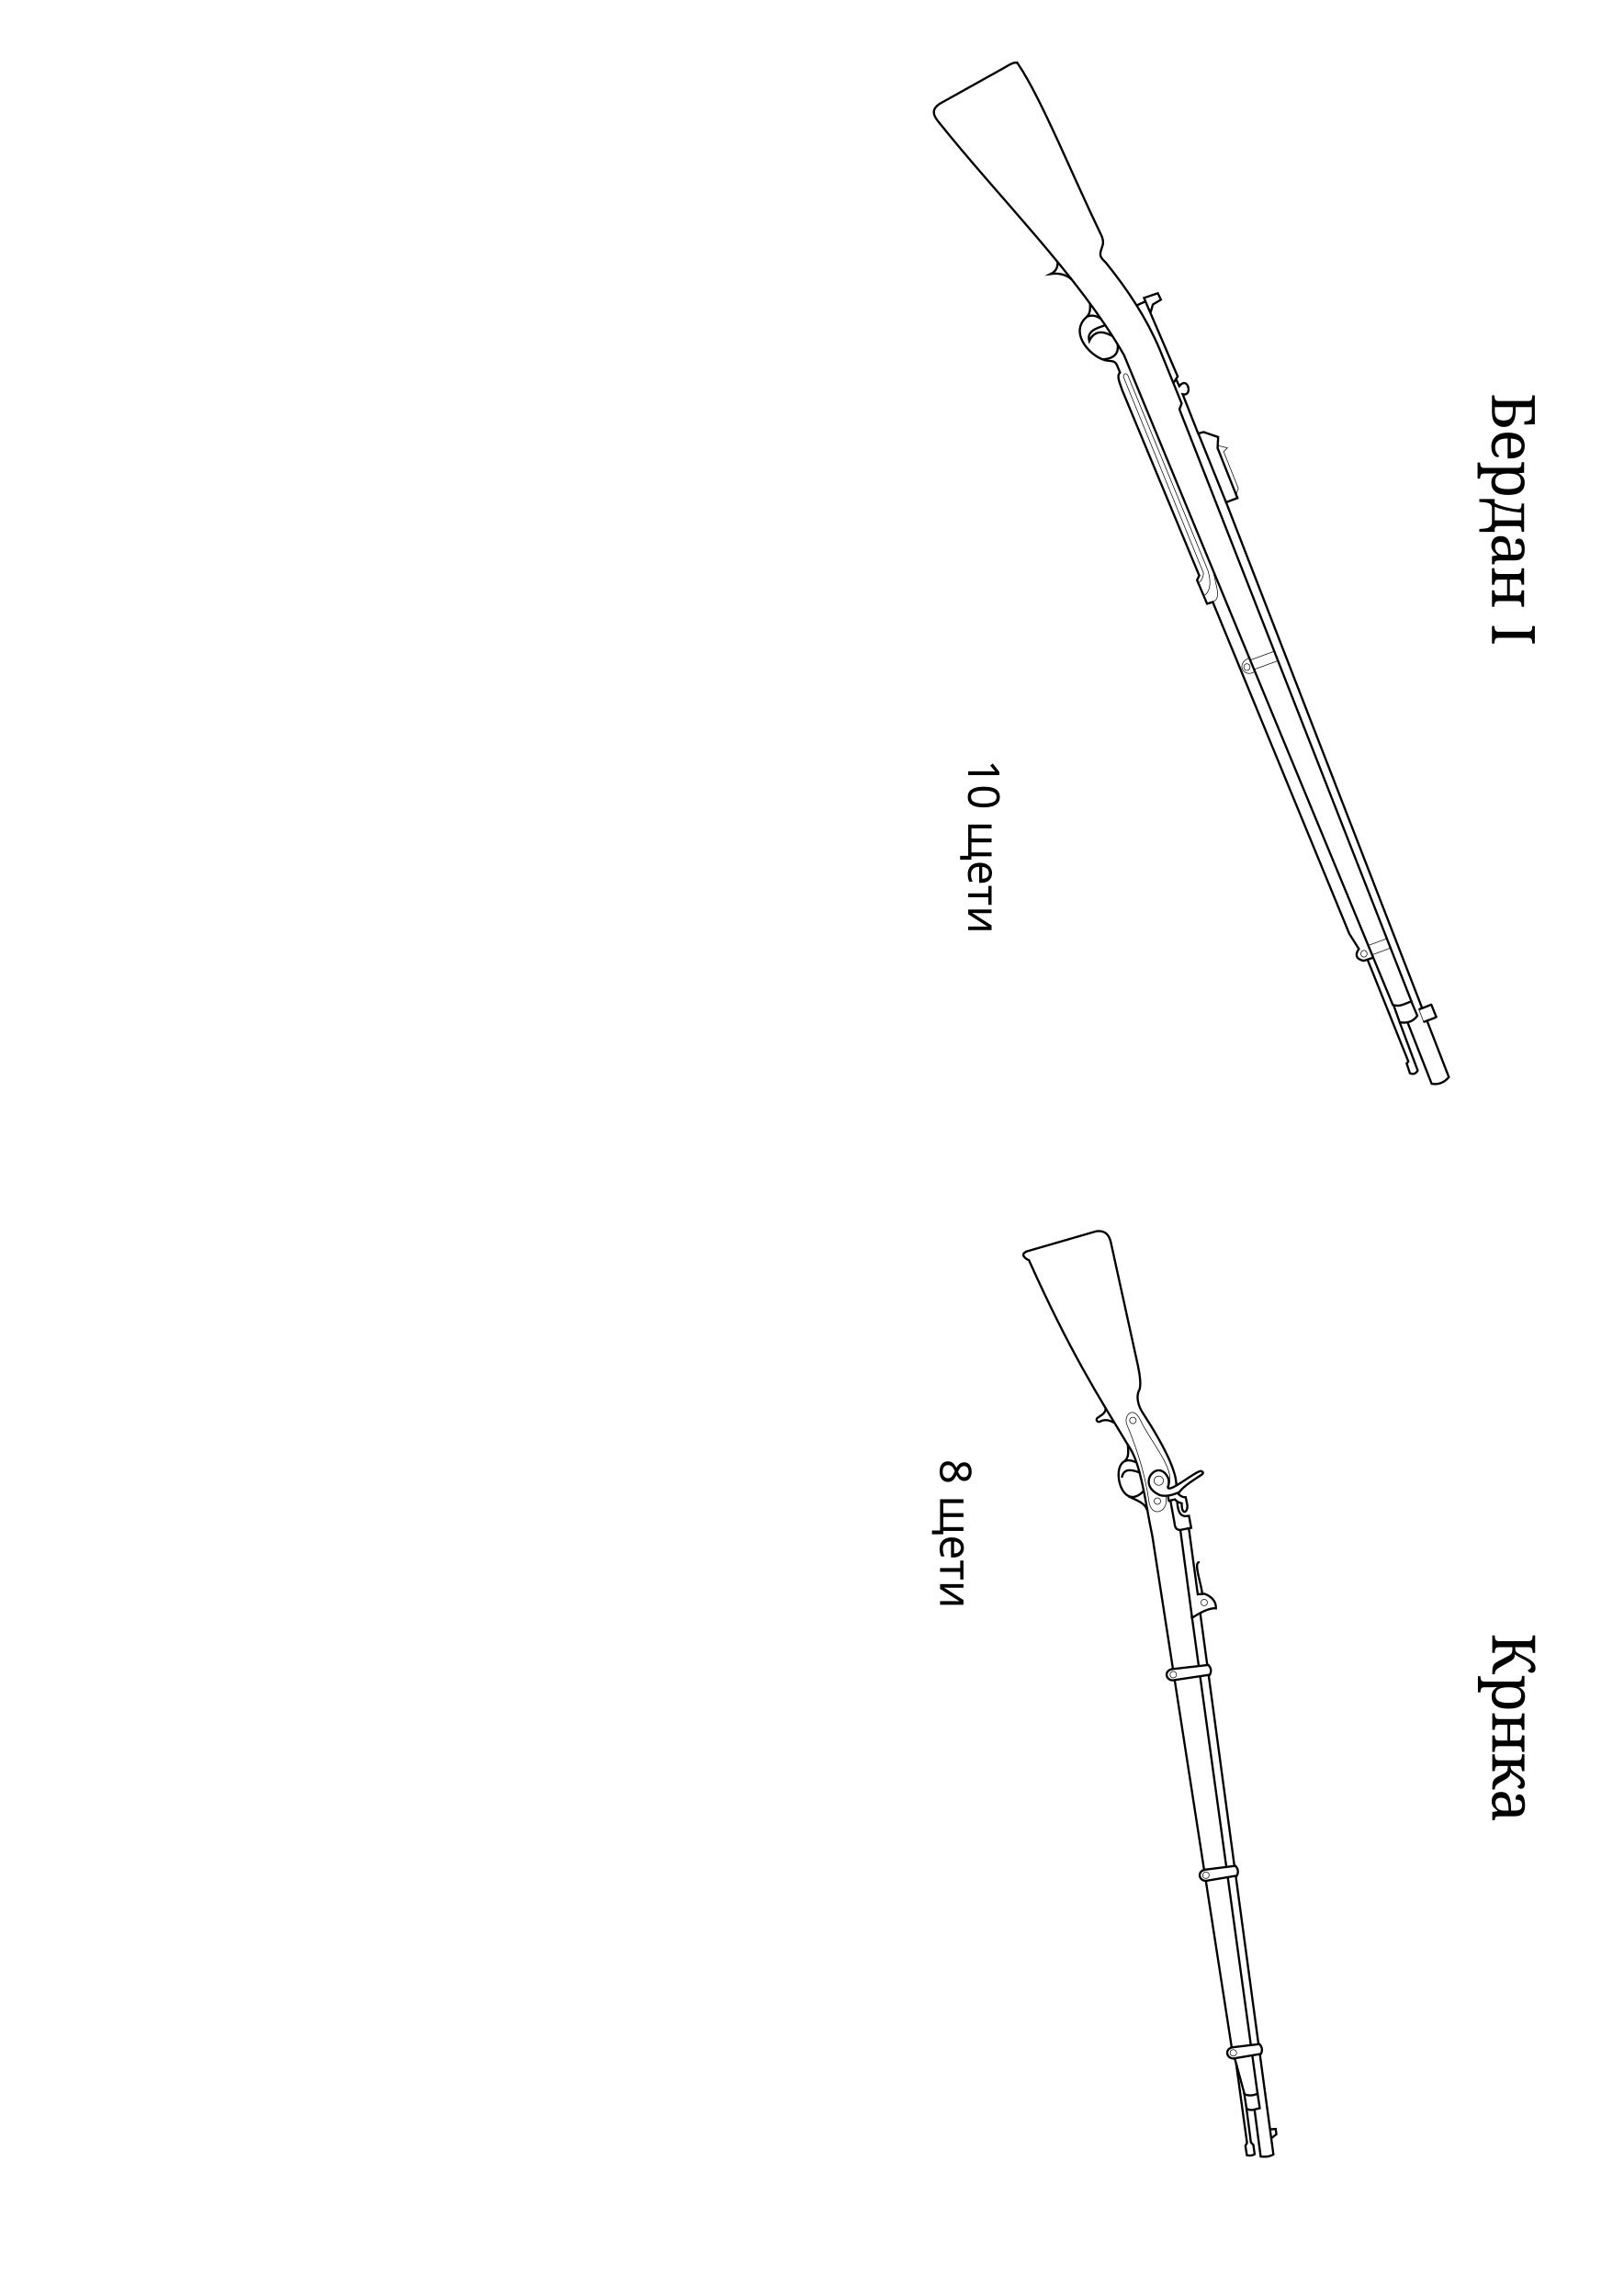
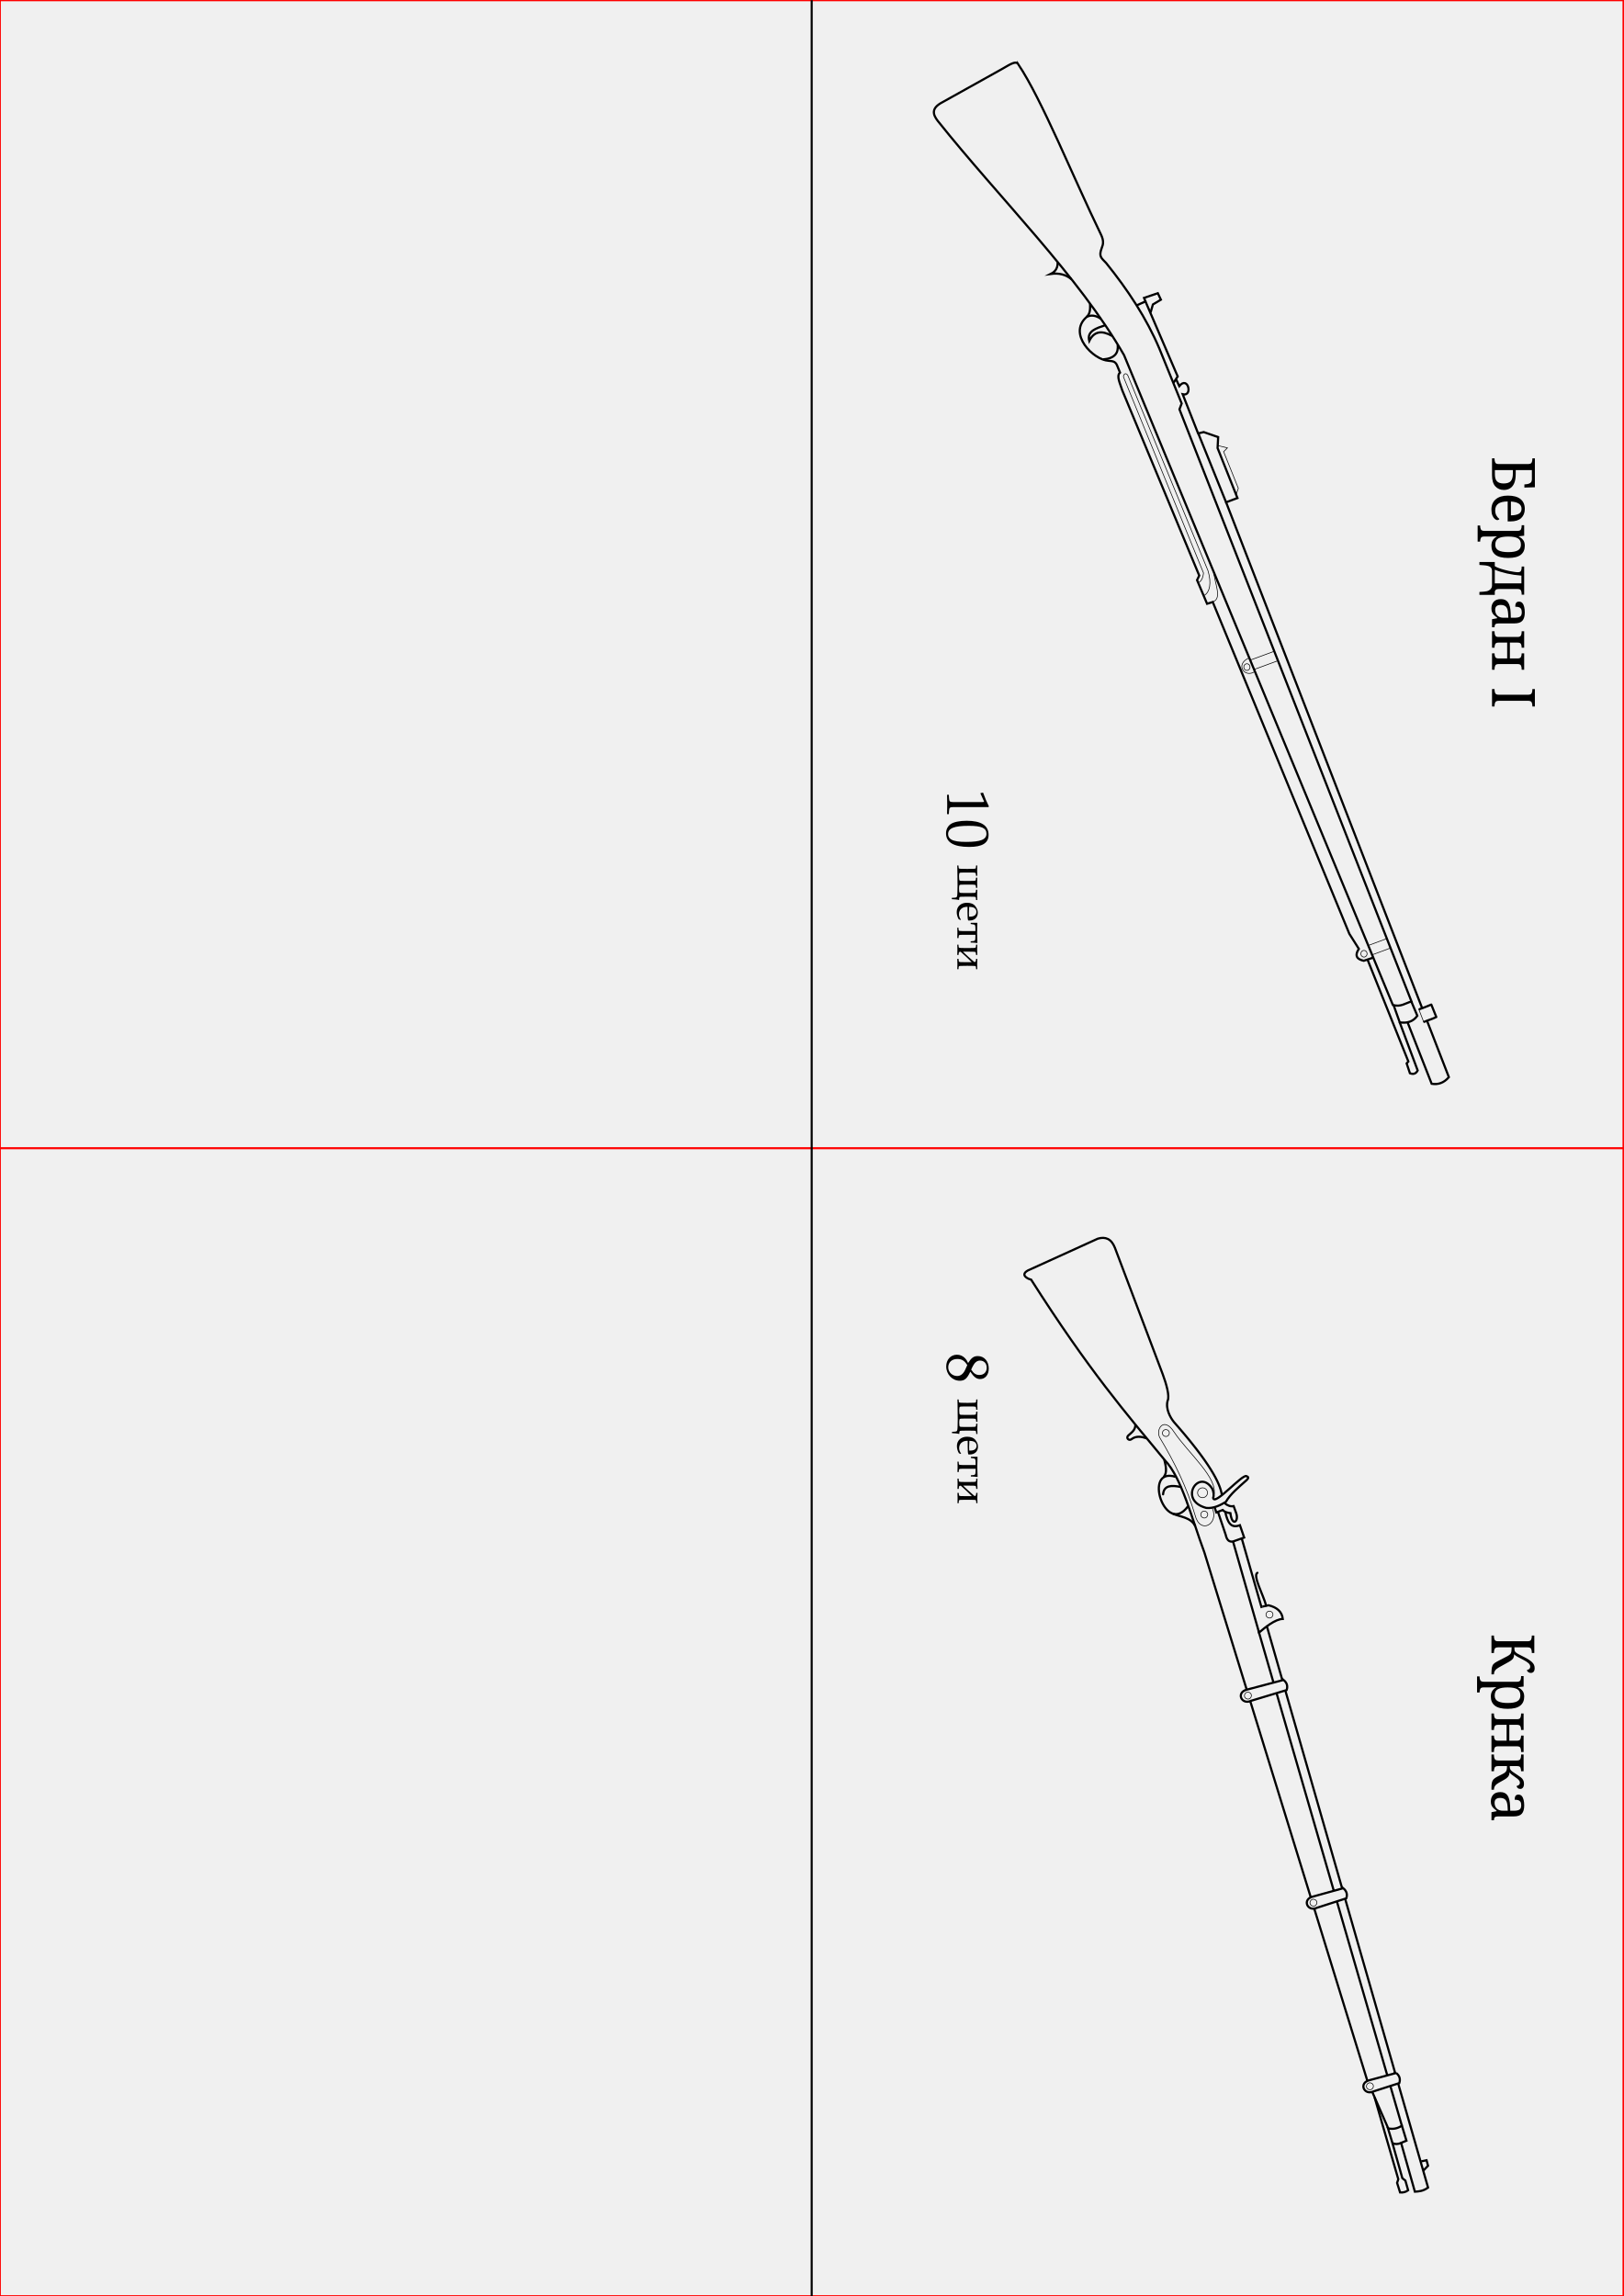
<svg xmlns="http://www.w3.org/2000/svg" width="210mm" height="297mm" viewBox="0 0 744.094 1052.362" id="svg2" version="1.1">
  <defs id="defs4" />
-   <g id="layer1" style="display:inline;opacity:1">
+   <g id="layer7">
+     <path style="display:inline;fill:none;stroke:#ff0000;stroke-width:0.938px;stroke-linecap:butt;stroke-linejoin:miter;stroke-opacity:1" d="M -0.077,0.095 V 1052.453 H 744.016 V 0.095 Z" id="path1049" />
+     <path style="display:inline;fill:none;stroke:#ff0000;stroke-width:0.938px;stroke-linecap:butt;stroke-linejoin:miter;stroke-opacity:1" d="M 744.016,526.274 H -0.077" id="path1049-3" />
+     <path style="display:inline;fill:none;stroke:#000000;stroke-width:0.938px;stroke-linecap:butt;stroke-linejoin:miter;stroke-opacity:1" d="M 371.97,1052.453 V 0.095" id="path1049-5" />
+   </g>
+   <g id="layer1" style="display:none;opacity:1">
    <rect style="opacity:0.98;fill:#ffffff;fill-opacity:1;stroke:none;stroke-width:6.048;stroke-linecap:round;stroke-linejoin:round;stroke-miterlimit:4;stroke-dasharray:none;stroke-dashoffset:0;stroke-opacity:1" id="rect4198" width="779.146" height="1073.211" x="-15.359" y="-8.322" />
  </g>
  <g id="layer3">
-     <text xml:space="preserve" style="font-style:normal;font-weight:normal;font-size:40px;line-height:125%;font-family:sans-serif;letter-spacing:0px;word-spacing:0px;fill:#000000;fill-opacity:1;stroke:none;stroke-width:1px;stroke-linecap:butt;stroke-linejoin:miter;stroke-opacity:1" x="180.164" y="-683.72" id="text4759" transform="matrix(0,1,-1,0,0,0)">
-       <tspan id="tspan4761" x="180.164" y="-683.72" style="font-style:normal;font-variant:normal;font-weight:normal;font-stretch:normal;font-size:27.5px;font-family:UnBatang;-inkscape-font-specification:UnBatang">Бердан I</tspan>
+     <text xml:space="preserve" style="font-style:normal;font-weight:normal;line-height:0%;font-family:sans-serif;letter-spacing:0px;word-spacing:0px;fill:#000000;fill-opacity:1;stroke:none;stroke-width:1px;stroke-linecap:butt;stroke-linejoin:miter;stroke-opacity:1" x="209.034" y="-683.75" id="text4759" transform="rotate(90)">
+       <tspan id="tspan4761" x="209.034" y="-683.75" style="font-style:normal;font-variant:normal;font-weight:normal;font-stretch:normal;font-size:27.5px;line-height:1.25;font-family:UnBatang;-inkscape-font-specification:UnBatang">Бердан I</tspan>
    </text>
-     <flowRoot xml:space="preserve" id="flowRoot4813" style="font-style:normal;font-weight:normal;font-size:40px;line-height:125%;font-family:sans-serif;letter-spacing:0px;word-spacing:0px;fill:#000000;fill-opacity:1;stroke:none;stroke-width:1px;stroke-linecap:butt;stroke-linejoin:miter;stroke-opacity:1" transform="matrix(0,-1,1,0,-133.7104,407.8938)">
+     <flowRoot xml:space="preserve" id="flowRoot4813" style="font-style:normal;font-weight:normal;line-height:0.01%;font-family:sans-serif;letter-spacing:0px;word-spacing:0px;fill:#000000;fill-opacity:1;stroke:none;stroke-width:1px;stroke-linecap:butt;stroke-linejoin:miter;stroke-opacity:1" transform="rotate(-90,147.9064,238.4547)">
      <flowRegion id="flowRegion4815">
-         <rect transform="scale(-1,-1)" id="rect4817" width="331.456" height="223.623" x="-328.476" y="-441.113" />
+         <rect transform="scale(-1)" id="rect4817" width="410.472" height="247.711" x="-328.476" y="-441.113" />
      </flowRegion>
-       <flowPara style="font-style:normal;font-variant:normal;font-weight:500;font-stretch:normal;font-size:15px;font-family:'URW Palladio L';-inkscape-font-specification:'URW Palladio L Medium';text-align:justify;text-anchor:start" id="flowPara4823">Изобретена от американеца Хирам Бердан и произвеждана от компанията Колт, тази пушка е била силно използвана от Руската империя, с цел да се въоръжи с по-модерно оръжие от Крнката.</flowPara>
-       <flowPara style="font-style:normal;font-variant:normal;font-weight:500;font-stretch:normal;font-size:15px;font-family:'URW Palladio L';-inkscape-font-specification:'URW Palladio L Medium';text-align:justify;text-anchor:start" id="flowPara4155" />
-       <flowPara style="font-style:normal;font-variant:normal;font-weight:500;font-stretch:normal;font-size:15px;font-family:'URW Palladio L';-inkscape-font-specification:'URW Palladio L Medium';text-align:justify;text-anchor:start" id="flowPara4157">Доказателство за нейните качества е употребата й в много конфликти из цял свят в продължение на много години включително през Балканските войни и Първата Световна Война.</flowPara>
+       <flowPara style="font-style:normal;font-variant:normal;font-weight:500;font-stretch:normal;font-size:15px;line-height:1.25;font-family:'URW Palladio L';-inkscape-font-specification:'URW Palladio L Medium';text-align:justify;text-anchor:start" id="flowPara4823">Изобретена от американеца Хирам Бердан и произвеждана от компанията Колт, тази пушка е била силно използвана от Руската империя, с цел да се въоръжи с по-модерно оръжие от Крнката.</flowPara>
+       <flowPara style="font-style:normal;font-variant:normal;font-weight:500;font-stretch:normal;font-size:15px;line-height:1.25;font-family:'URW Palladio L';-inkscape-font-specification:'URW Palladio L Medium';text-align:justify;text-anchor:start" id="flowPara4155"> </flowPara>
+       <flowPara style="font-style:normal;font-variant:normal;font-weight:500;font-stretch:normal;font-size:15px;line-height:1.25;font-family:'URW Palladio L';-inkscape-font-specification:'URW Palladio L Medium';text-align:justify;text-anchor:start" id="flowPara4157">Доказателство за нейните качества е употребата й в много конфликти из цял свят в продължение на много години включително през Балканските войни и Първата Световна Война.</flowPara>
    </flowRoot>
-     <text xml:space="preserve" style="font-style:normal;font-weight:normal;font-size:40px;line-height:125%;font-family:sans-serif;letter-spacing:0px;word-spacing:0px;fill:#000000;fill-opacity:1;stroke:none;stroke-width:1px;stroke-linecap:butt;stroke-linejoin:miter;stroke-opacity:1" x="348.168" y="-443.696" id="text4825" transform="matrix(0,1,-1,0,0,0)">
-       <tspan id="tspan4827" x="348.168" y="-443.696" style="font-style:normal;font-variant:normal;font-weight:normal;font-stretch:normal;font-size:20px;font-family:Ubuntu;-inkscape-font-specification:Ubuntu">10 щети</tspan>
+     <text transform="rotate(90)" id="text4152" y="-683.488" x="748.605" style="font-style:normal;font-weight:normal;line-height:0%;font-family:sans-serif;letter-spacing:0px;word-spacing:0px;fill:#000000;fill-opacity:1;stroke:none;stroke-width:1px;stroke-linecap:butt;stroke-linejoin:miter;stroke-opacity:1" xml:space="preserve">
+       <tspan style="font-style:normal;font-variant:normal;font-weight:normal;font-stretch:normal;font-size:27.5px;line-height:1.25;font-family:UnBatang;-inkscape-font-specification:UnBatang" y="-683.488" x="748.605" id="tspan4154">Крнка</tspan>
    </text>
-     <text transform="matrix(0,1,-1,0,0,0)" id="text4152" y="-683.872" x="748.543" style="font-style:normal;font-weight:normal;font-size:40px;line-height:125%;font-family:sans-serif;letter-spacing:0px;word-spacing:0px;fill:#000000;fill-opacity:1;stroke:none;stroke-width:1px;stroke-linecap:butt;stroke-linejoin:miter;stroke-opacity:1" xml:space="preserve">
-       <tspan style="font-style:normal;font-variant:normal;font-weight:normal;font-stretch:normal;font-size:27.5px;font-family:UnBatang;-inkscape-font-specification:UnBatang" y="-683.872" x="748.543" id="tspan4154">Крнка</tspan>
-     </text>
-     <flowRoot transform="matrix(0,-1,1,0,-94.0015,968.1056)" style="font-style:normal;font-weight:normal;font-size:40px;line-height:125%;font-family:sans-serif;letter-spacing:0px;word-spacing:0px;fill:#000000;fill-opacity:1;stroke:none;stroke-width:1px;stroke-linecap:butt;stroke-linejoin:miter;stroke-opacity:1" id="flowRoot4156" xml:space="preserve">
+     <flowRoot transform="rotate(-90,441.3254,471.319)" style="font-style:normal;font-weight:normal;line-height:0.01%;font-family:sans-serif;letter-spacing:0px;word-spacing:0px;fill:#000000;fill-opacity:1;stroke:none;stroke-width:1px;stroke-linecap:butt;stroke-linejoin:miter;stroke-opacity:1" id="flowRoot4156" xml:space="preserve">
      <flowRegion id="flowRegion4158">
-         <rect y="-441.113" x="-328.476" height="223.623" width="331.456" id="rect4160" transform="scale(-1,-1)" />
+         <rect y="-441.113" x="-328.476" height="282.393" width="410.427" id="rect4160" transform="scale(-1)" />
      </flowRegion>
-       <flowPara style="font-style:normal;font-variant:normal;font-weight:500;font-stretch:normal;font-size:15px;font-family:'URW Palladio L';-inkscape-font-specification:'URW Palladio L Medium';text-align:justify;text-anchor:start" id="flowPara4170">М1867 или ‘винтовка крнка’ на руски, е пушка със задно зареждане проектирана от чешкия майстор на оръжия Силвестр Крнка.</flowPara>
-       <flowPara style="font-style:normal;font-variant:normal;font-weight:500;font-stretch:normal;font-size:15px;font-family:'URW Palladio L';-inkscape-font-specification:'URW Palladio L Medium';text-align:justify;text-anchor:start" id="flowPara4164" />
-       <flowPara style="font-style:normal;font-variant:normal;font-weight:500;font-stretch:normal;font-size:15px;font-family:'URW Palladio L';-inkscape-font-specification:'URW Palladio L Medium';text-align:justify;text-anchor:start" id="flowPara4166">Влиза на въоръжение в Руската империя за пехота и кавалерия.</flowPara>
+       <flowPara style="font-style:normal;font-variant:normal;font-weight:500;font-stretch:normal;font-size:15px;line-height:1.25;font-family:'URW Palladio L';-inkscape-font-specification:'URW Palladio L Medium';text-align:justify;text-anchor:start" id="flowPara4170">М1867 или ‘винтовка крнка’ на руски, е пушка със задно зареждане проектирана от чешкия майстор на оръжия Силвестр Крнка.</flowPara>
+       <flowPara style="font-style:normal;font-variant:normal;font-weight:500;font-stretch:normal;font-size:15px;line-height:1.25;font-family:'URW Palladio L';-inkscape-font-specification:'URW Palladio L Medium';text-align:justify;text-anchor:start" id="flowPara4164"> </flowPara>
+       <flowPara style="font-style:normal;font-variant:normal;font-weight:500;font-stretch:normal;font-size:15px;line-height:1.25;font-family:'URW Palladio L';-inkscape-font-specification:'URW Palladio L Medium';text-align:justify;text-anchor:start" id="flowPara4166">Влиза на въоръжение в Руската империя за пехота и кавалерия.</flowPara>
    </flowRoot>
-     <text transform="matrix(0,1,-1,0,0,0)" id="text4164" y="-430.802" x="668.82" style="font-style:normal;font-weight:normal;font-size:40px;line-height:125%;font-family:sans-serif;letter-spacing:0px;word-spacing:0px;fill:#000000;fill-opacity:1;stroke:none;stroke-width:1px;stroke-linecap:butt;stroke-linejoin:miter;stroke-opacity:1" xml:space="preserve">
-       <tspan style="font-style:normal;font-variant:normal;font-weight:normal;font-stretch:normal;font-size:20px;font-family:Ubuntu;-inkscape-font-specification:Ubuntu" y="-430.802" x="668.82" id="tspan4166">8 щети</tspan>
-     </text>
-     <flowRoot xml:space="preserve" id="flowRoot4209" style="font-style:normal;font-variant:normal;font-weight:500;font-stretch:normal;font-size:40px;line-height:125%;font-family:'URW Palladio L';-inkscape-font-specification:'URW Palladio L Medium';letter-spacing:0px;word-spacing:0px;fill:#000000;fill-opacity:1;stroke:none;stroke-width:1px;stroke-linecap:butt;stroke-linejoin:miter;stroke-opacity:1">
+     <flowRoot xml:space="preserve" id="flowRoot4209" style="font-style:normal;font-variant:normal;font-weight:500;font-stretch:normal;line-height:0.01%;font-family:'URW Palladio L';-inkscape-font-specification:'URW Palladio L Medium';letter-spacing:0px;word-spacing:0px;fill:#000000;fill-opacity:1;stroke:none;stroke-width:1px;stroke-linecap:butt;stroke-linejoin:miter;stroke-opacity:1">
      <flowRegion id="flowRegion4211">
        <rect id="rect4213" width="138.736" height="116.359" x="384.881" y="798.162" style="font-style:normal;font-variant:normal;font-weight:500;font-stretch:normal;font-family:'URW Palladio L';-inkscape-font-specification:'URW Palladio L Medium'" />
      </flowRegion>
-       <flowPara id="flowPara4215" />
+       <flowPara id="flowPara4215" style="font-size:40px;line-height:1.25"> </flowPara>
    </flowRoot>
-     <flowRoot xml:space="preserve" id="flowRoot4217" style="font-style:normal;font-weight:normal;font-size:40px;line-height:125%;font-family:sans-serif;letter-spacing:0px;word-spacing:0px;fill:#000000;fill-opacity:1;stroke:none;stroke-width:1px;stroke-linecap:butt;stroke-linejoin:miter;stroke-opacity:1">
+     <flowRoot xml:space="preserve" id="flowRoot4217" style="font-style:normal;font-weight:normal;line-height:0.01%;font-family:sans-serif;letter-spacing:0px;word-spacing:0px;fill:#000000;fill-opacity:1;stroke:none;stroke-width:1px;stroke-linecap:butt;stroke-linejoin:miter;stroke-opacity:1">
      <flowRegion id="flowRegion4219">
        <rect id="rect4221" width="162.903" height="123.52" x="370.56" y="790.106" />
      </flowRegion>
-       <flowPara id="flowPara4223" />
+       <flowPara id="flowPara4223" style="font-size:40px;line-height:1.25"> </flowPara>
    </flowRoot>
-     <flowRoot xml:space="preserve" id="flowRoot4225" style="font-style:normal;font-variant:normal;font-weight:500;font-stretch:normal;font-size:15px;line-height:125%;font-family:'URW Palladio L';-inkscape-font-specification:'URW Palladio L Medium';letter-spacing:0px;word-spacing:0px;fill:#000000;fill-opacity:1;stroke:none;stroke-width:1px;stroke-linecap:butt;stroke-linejoin:miter;stroke-opacity:1" transform="matrix(0,1,-1,0,1244.713,407.3544)">
+     <flowRoot xml:space="preserve" id="flowRoot4225" style="font-style:normal;font-variant:normal;font-weight:500;font-stretch:normal;line-height:0.01%;font-family:'URW Palladio L';-inkscape-font-specification:'URW Palladio L Medium';letter-spacing:0px;word-spacing:0px;fill:#000000;fill-opacity:1;stroke:none;stroke-width:1px;stroke-linecap:butt;stroke-linejoin:miter;stroke-opacity:1" transform="rotate(90,448.6612,842.0083)">
      <flowRegion id="flowRegion4227">
        <rect id="rect4229" width="207.657" height="116.359" x="390.251" y="765.044" style="font-style:normal;font-variant:normal;font-weight:500;font-stretch:normal;font-size:15px;font-family:'URW Palladio L';-inkscape-font-specification:'URW Palladio L Medium'" />
      </flowRegion>
-       <flowPara id="flowPara4231" style="font-style:normal;font-variant:normal;font-weight:bold;font-stretch:normal;font-family:'URW Palladio L';-inkscape-font-specification:'URW Palladio L Bold'">Тежък приклад</flowPara>
-       <flowPara id="flowPara4233">При удар имаш 3/6 шанс да замаяш противника за 1 ход.</flowPara>
+       <flowPara id="flowPara4231" style="font-style:normal;font-variant:normal;font-weight:bold;font-stretch:normal;font-size:15px;line-height:1.25;font-family:'URW Palladio L';-inkscape-font-specification:'URW Palladio L Bold'">Тежък приклад</flowPara>
+       <flowPara id="flowPara4233" style="font-size:15px;line-height:1.25">При удар имаш 3/6 шанс да замаяш противника за 1 ход.</flowPara>
    </flowRoot>
+     <g id="g117" transform="translate(-4.513845,-45.58201)">
+       <text transform="rotate(90)" xml:space="preserve" style="font-style:normal;font-weight:normal;font-size:12px;line-height:0%;font-family:sans-serif;letter-spacing:0px;word-spacing:0px;display:inline;fill:#000000;fill-opacity:1;stroke:none;stroke-width:1px;stroke-linecap:butt;stroke-linejoin:miter;stroke-opacity:1" x="665.678" y="-438.679" id="text4164-1-0-2-6">
+         <tspan id="tspan4166-1-8-7-1" x="665.678" y="-438.679" style="font-style:normal;font-variant:normal;font-weight:normal;font-stretch:normal;font-size:27.5px;line-height:1.25;font-family:'URW Palladio L';-inkscape-font-specification:'URW Palladio L';stroke-width:1px">8</tspan>
+       </text>
+       <text transform="rotate(90)" xml:space="preserve" style="font-style:normal;font-weight:normal;font-size:12px;line-height:0%;font-family:sans-serif;letter-spacing:0px;word-spacing:0px;display:inline;fill:#000000;fill-opacity:1;stroke:none;stroke-width:1px;stroke-linecap:butt;stroke-linejoin:miter;stroke-opacity:1" x="686.533" y="-443.334" id="text4164-7-1-0-8">
+         <tspan id="tspan4166-0-6-9-7" x="686.533" y="-443.334" style="font-style:normal;font-variant:normal;font-weight:normal;font-stretch:normal;font-size:20px;line-height:1.25;font-family:'URW Palladio L';-inkscape-font-specification:'URW Palladio L';stroke-width:1px">щети</tspan>
+       </text>
+     </g>
+     <flowRoot xml:space="preserve" id="flowRoot113" style="font-style:normal;font-weight:normal;font-size:40px;line-height:1.25;font-family:sans-serif;letter-spacing:0px;word-spacing:0px;fill:#000000;fill-opacity:1;stroke:none">
+       <flowRegion id="flowRegion115">
+         <rect id="rect117" width="40.5" height="108" x="433.25" y="702.02" />
+       </flowRegion>
+       <flowPara id="flowPara119" />
+     </flowRoot>
+     <g id="g200" transform="translate(-42.27561,2.587704)">
+       <g transform="translate(26.49701,-295.3648)" id="g117-6">
+         <flowRoot style="font-style:normal;font-weight:normal;font-size:40px;line-height:1.25;font-family:sans-serif;letter-spacing:0px;word-spacing:0px;fill:#000000;fill-opacity:1;stroke:none" id="flowRoot171" xml:space="preserve">
+           <flowRegion id="flowRegion173">
+             <rect y="390.52" x="493.75" height="104.5" width="44.25" id="rect175" />
+           </flowRegion>
+           <flowPara id="flowPara177" />
+         </flowRoot>
+         <text transform="rotate(90)" xml:space="preserve" style="font-style:normal;font-weight:normal;font-size:12px;line-height:0%;font-family:sans-serif;letter-spacing:0px;word-spacing:0px;display:inline;fill:#000000;fill-opacity:1;stroke:none;stroke-width:1px;stroke-linecap:butt;stroke-linejoin:miter;stroke-opacity:1" x="654.427" y="-449.861" id="text4164-1-0-3">
+           <tspan id="tspan4166-1-8-6" x="654.427" y="-449.861" style="font-style:normal;font-variant:normal;font-weight:normal;font-stretch:normal;font-size:27.5px;line-height:1.25;font-family:'URW Palladio L';-inkscape-font-specification:'URW Palladio L';stroke-width:1px">10</tspan>
+         </text>
+         <text transform="rotate(90)" xml:space="preserve" style="font-style:normal;font-weight:normal;font-size:12px;line-height:0%;font-family:sans-serif;letter-spacing:0px;word-spacing:0px;display:inline;fill:#000000;fill-opacity:1;stroke:none;stroke-width:1px;stroke-linecap:butt;stroke-linejoin:miter;stroke-opacity:1" x="688.99" y="-454.516" id="text4164-7-1-06">
+           <tspan id="tspan4166-0-6-2" x="688.99" y="-454.516" style="font-style:normal;font-variant:normal;font-weight:normal;font-stretch:normal;font-size:20px;line-height:1.25;font-family:'URW Palladio L';-inkscape-font-specification:'URW Palladio L';stroke-width:1px">щети</tspan>
+         </text>
+       </g>
+     </g>
  </g>
  <g id="layer2">
    <path style="fill:none;fill-rule:evenodd;stroke:#000000;stroke-width:1px;stroke-linecap:butt;stroke-linejoin:miter;stroke-opacity:1" d="m 466.614,29.419 c 10.834,16.144 25.247,51.981 37.871,77.971 1.478,2.965 1.068,4.684 0.448,6.154 -1.547,4.151 -0.262,4.583 2.014,7.049 9.847,12.232 18.412,25.105 24.391,39.271 l 10.181,25.062 -1.007,2.685 106.324,271.397 c -2.747,0.765 -4.987,2.711 -8.537,1.6 L 515.114,162.773 C 494.005,126.124 458.28,91.195 429.746,55.42 c -2.23,-2.911 -3.174,-5.796 2.126,-8.559 l 27.188,-15.16 c 2.582,-1.352 6.431,-4.321 7.554,-2.281 z" id="path4161" />
    <path style="fill:none;fill-rule:evenodd;stroke:#000000;stroke-width:1;stroke-linecap:butt;stroke-linejoin:miter;stroke-miterlimit:6.3;stroke-dasharray:none;stroke-opacity:1" d="m 484.688,120.237 c 0.056,2.21 -0.688,4.1 -3.125,5.312 3.72,-0.499 6.884,0.27 9.438,2.438" id="path4163" />
    <path style="fill:none;fill-rule:evenodd;stroke:#000000;stroke-width:1px;stroke-linecap:butt;stroke-linejoin:miter;stroke-opacity:1" d="m 520.961,139.929 3.977,-1.768 14.761,34.383 -1.856,2.828" id="path4165" />
    <path style="fill:none;fill-rule:evenodd;stroke:#000000;stroke-width:1px;stroke-linecap:butt;stroke-linejoin:miter;stroke-opacity:1" d="m 527.281,143.237 1.062,-3.688 3.656,-2.188 -1.406,-2.969 -6.311,2.147 0.719,1.812" id="path4167" />
    <path style="fill:none;fill-rule:evenodd;stroke:#000000;stroke-width:1px;stroke-linecap:butt;stroke-linejoin:miter;stroke-opacity:1" d="m 538.974,173.823 1.452,3.15 c 3.994,-4.998 6.377,4.897 1.567,3.745 l 7.062,17.943 2.563,-0.619 6.629,2.298 -0.265,5.038 9.104,22.893 -5.215,1.945 -12.728,-31.555" id="path4169" />
    <path style="fill:none;fill-rule:evenodd;stroke:#000000;stroke-width:1px;stroke-linecap:butt;stroke-linejoin:miter;stroke-opacity:1" d="m 638.687,460.827 2.769,7.753 c 3.314,0.525 6.096,-0.252 8.07,-3.006 l -2.769,-6.566" id="path4171" />
    <path style="fill:none;fill-rule:evenodd;stroke:#000000;stroke-width:1px;stroke-linecap:butt;stroke-linejoin:miter;stroke-opacity:1" d="m 645.123,468.775 10.965,27.971 c 2.919,0.496 5.597,-0.371 7.883,-3.039 l -9.97,-25.735 m -2.154,-5.584 -90.022,-232.317" id="path4175" />
    <path style="fill:none;fill-rule:evenodd;stroke:#000000;stroke-width:1px;stroke-linecap:round;stroke-linejoin:round;stroke-opacity:1" d="m 650.501,462.569 c 1.8,-0.61 3.179,-1.219 5.419,-2.129 l 2.294,5.706 c -2.064,1.043 -3.674,1.369 -5.508,2.201" id="path4177" />
    <path style="fill:none;fill-rule:evenodd;stroke:#000000;stroke-width:1px;stroke-linecap:butt;stroke-linejoin:miter;stroke-opacity:1" d="m 499.562,139.3 c 0.016,2.336 0.17,4.444 -1.75,6.125 -8.497,7.664 3.178,19.537 10.188,19.938 1.437,0.203 2.999,0.004 3.875,2 l 1.393,3.41 c -1.823,1.575 0.137,5.176 1.063,8.223 l 35.243,84.808 -0.998,2.087 4.589,10.839 2.611,-0.791 62.579,152.057 4.351,6.883 c -2.198,3.492 -0.579,4.837 2.255,5.498 l 4.153,-1.384" id="path4183" />
    <path style="fill:none;fill-rule:evenodd;stroke:#000000;stroke-width:1px;stroke-linecap:butt;stroke-linejoin:miter;stroke-opacity:1" d="m 504.521,146.139 c -3.412,-2.385 -5.608,-1.267 -6.629,-0.906" id="path4185" />
    <path style="fill:none;fill-rule:evenodd;stroke:#000000;stroke-width:1px;stroke-linecap:butt;stroke-linejoin:miter;stroke-opacity:1" d="m 626.741,439.941 18.671,46.598 -0.791,0.87 1.503,4.51 c 1.375,0.519 2.631,0.442 3.56,-1.266 l -8.307,-22.231" id="path4187" />
    <path style="fill:none;fill-rule:evenodd;stroke:#000000;stroke-width:1px;stroke-linecap:butt;stroke-linejoin:miter;stroke-opacity:1" d="m 509.576,153.934 c -4.492,-2.492 -8.148,-2.308 -10.405,2.35 -1.207,-4.617 3.298,-5.837 7.44,-7.272" id="path4189" />
    <path style="fill:none;fill-rule:evenodd;stroke:#000000;stroke-width:1px;stroke-linecap:butt;stroke-linejoin:miter;stroke-opacity:1" d="m 505.548,164.731 c 5.56,-0.483 7.045,-3.107 6.657,-6.713" id="path4191" />
  </g>
  <g id="layer4">
    <path style="fill:none;fill-rule:evenodd;stroke:#000000;stroke-width:0.3;stroke-linecap:butt;stroke-linejoin:miter;stroke-miterlimit:4.57;stroke-dasharray:none;stroke-opacity:1" d="m 573.022,302.52 10.997,-4.035" id="path4193" />
    <path id="path4195" d="m 574.842,306.793 10.997,-4.035" style="fill:none;fill-rule:evenodd;stroke:#000000;stroke-width:0.3;stroke-linecap:butt;stroke-linejoin:miter;stroke-miterlimit:4.57;stroke-dasharray:none;stroke-opacity:1" />
    <path id="path4197" d="m 627.149,433.317 8.549,-3.182" style="fill:none;fill-rule:evenodd;stroke:#000000;stroke-width:0.3;stroke-linecap:butt;stroke-linejoin:miter;stroke-miterlimit:4.57;stroke-dasharray:none;stroke-opacity:1" />
    <path style="fill:none;fill-rule:evenodd;stroke:#000000;stroke-width:0.3;stroke-linecap:butt;stroke-linejoin:miter;stroke-miterlimit:4.57;stroke-dasharray:none;stroke-opacity:1" d="m 628.969,437.589 8.549,-3.182" id="path4199" />
    <path style="fill:none;fill-rule:evenodd;stroke:#000000;stroke-width:0.3;stroke-linecap:butt;stroke-linejoin:miter;stroke-miterlimit:4.57;stroke-dasharray:none;stroke-opacity:1" d="m 650.277,462.805 2.156,5.597" id="path4201" />
    <path style="fill:none;fill-rule:evenodd;stroke:#000000;stroke-width:0.3;stroke-linecap:butt;stroke-linejoin:miter;stroke-miterlimit:4.57;stroke-dasharray:none;stroke-opacity:1" d="m 555.896,275.775 c 4.404,-1.433 0.494,-9.012 0.336,-13.818" id="path4203" />
    <ellipse style="opacity:1;fill:none;fill-opacity:1;stroke:#000000;stroke-width:0.3;stroke-linecap:round;stroke-linejoin:miter;stroke-miterlimit:4.57;stroke-dasharray:none;stroke-dashoffset:0;stroke-opacity:1" id="path4205" cx="625.068" cy="437.14" rx="1.427" ry="1.538" />
    <ellipse ry="1.538" rx="1.427" cy="305.756" cx="571.418" id="ellipse4207" style="opacity:1;fill:none;fill-opacity:1;stroke:#000000;stroke-width:0.3;stroke-linecap:round;stroke-linejoin:miter;stroke-miterlimit:4.57;stroke-dasharray:none;stroke-dashoffset:0;stroke-opacity:1" />
    <path style="fill:none;fill-rule:evenodd;stroke:#000000;stroke-width:0.3;stroke-linecap:butt;stroke-linejoin:miter;stroke-miterlimit:4;stroke-dasharray:none;stroke-opacity:1" d="m 572.51,301.509 c -6.881,2.94 -1.992,9.622 2.629,6.21" id="path4235" />
    <path style="fill:none;fill-rule:evenodd;stroke:#000000;stroke-width:0.3;stroke-linecap:butt;stroke-linejoin:miter;stroke-miterlimit:4;stroke-dasharray:none;stroke-opacity:1" d="m 551.924,272.866 c 2.496,-1.458 3.353,-5.617 1.678,-11.244 l -36.81,-89.675 c -1.111,-1.573 -2.158,0.04 -1.902,0.895 l 36.642,89.787 c -0.249,2.448 -1.069,3.668 -2.07,4.308" id="path4237" />
    <path style="fill:none;fill-rule:evenodd;stroke:#000000;stroke-width:0.3;stroke-linecap:butt;stroke-linejoin:miter;stroke-miterlimit:4;stroke-dasharray:none;stroke-opacity:1" d="m 558.228,204.261 4.272,1.028 -1.741,1.74 6.725,16.772 -1.028,3.085" id="path4198" />
  </g>
  <g id="layer5">
-     <path id="path4280" d="m 539.077,680.646 c -0.065,-4.934 -3.012,-14.085 -15.841,-33.798 -1.127,-1.909 -2.836,-6.048 -1.313,-9.43 1.21,-1.794 0.469,-7.217 -0.453,-11.526 L 509.031,569.258 c -0.955,-4.049 -3.336,-5.378 -6.661,-4.908 l -31.609,9.146 c -3.643,1.361 -0.842,3.481 0.773,4.121 18.963,42.288 31.984,62.624 45.555,84.991 5.983,8.321 7.8,26.542 10.997,41.485 l 9.438,60.827 m 0.794,5.114 13.495,86.972 m 0.793,5.114 11.817,76.155 m 1.399,5.114 4.486,16.401" style="fill:none;fill-rule:evenodd;stroke:#000000;stroke-width:1px;stroke-linecap:butt;stroke-linejoin:miter;stroke-opacity:1" />
-     <path id="path4282" d="m 550.706,674.367 c -1.48,-1.412 -15.603,10.932 -15.512,7.12 0.541,-0.836 0.669,-2.852 0.072,-4.168 -4.359,-9.296 -15.282,3.008 -3.619,8.021 3.024,0.742 5.868,-0.177 8.684,-1.343 2.278,-2.957 6.303,-5.415 10.124,-7.931 1.391,-1.024 0.805,-1.326 0.251,-1.698 z" style="fill:none;fill-rule:evenodd;stroke:#000000;stroke-width:1px;stroke-linecap:butt;stroke-linejoin:miter;stroke-opacity:1" />
-     <path id="path4284" d="m 539.809,684.55 c 1.156,1.208 2.192,1.769 3.567,1.722 l 0.601,2.904 c 0.911,3.942 -2.592,6.052 -2.412,-0.117 -1.121,-0.343 -2.246,-0.676 -3.072,-1.815 l -2.839,0.646 -0.381,-2.034" style="fill:none;fill-rule:evenodd;stroke:#000000;stroke-width:1px;stroke-linecap:butt;stroke-linejoin:miter;stroke-opacity:1" />
-     <path id="path4286" d="m 536.4,687.921 1.831,10.072 c 0.134,2.146 0.942,3.38 2.77,3.237 l 4.883,-0.972 -1.031,-5.498 c -4.399,1 -5.009,-2.501 -5.388,-6.275" style="fill:none;fill-rule:evenodd;stroke:#000000;stroke-width:1px;stroke-linecap:butt;stroke-linejoin:miter;stroke-opacity:1" />
-     <path id="path4288" d="m 544.837,700.743 4.124,30.505 m 1.1,8.352 3.194,23.624 m 0.607,4.492 11.816,87.411 m 0.617,4.561 10.436,77.199 m 0.615,4.55 6.228,46.071 c -2.253,1.207 -3.983,1.078 -5.848,0.928 l -2.853,-21.836" style="fill:none;fill-rule:evenodd;stroke:#000000;stroke-width:1px;stroke-linecap:butt;stroke-linejoin:miter;stroke-opacity:1" />
-     <path id="path4290" d="m 577.312,966.257 c -2.001,0.397 -3.944,1.561 -6.076,0.201 l -0.991,-6.576 c 2.068,0.781 3.909,0.706 6.07,-0.253 z" style="fill:none;fill-rule:evenodd;stroke:#000000;stroke-width:1px;stroke-linecap:butt;stroke-linejoin:miter;stroke-opacity:1" />
-     <path id="path4292" d="m 577.171,936.902 -11.602,1.384 c -5.167,0.366 -3.439,6.375 0.896,5.014 l 11.376,-1.908 c 0.838,-1.645 0.565,-3.134 -0.67,-4.49 z" style="fill:none;fill-rule:evenodd;stroke:#000000;stroke-width:1px;stroke-linecap:butt;stroke-linejoin:miter;stroke-opacity:1" />
-     <path style="fill:none;fill-rule:evenodd;stroke:#000000;stroke-width:1px;stroke-linecap:butt;stroke-linejoin:miter;stroke-opacity:1" d="m 566.158,855.204 -13.201,1.661 c -5.167,0.374 -3.43,6.38 0.904,5.013 l 12.975,-2.185 c 0.836,-1.646 0.56,-3.135 -0.677,-4.489 z" id="path4294" />
-     <path id="path4296" d="m 553.763,763.131 -15.961,1.82 c -5.167,0.374 -3.43,6.38 0.904,5.013 l 15.734,-2.344 c 0.836,-1.646 0.56,-3.135 -0.677,-4.489 z" style="fill:none;fill-rule:evenodd;stroke:#000000;stroke-width:1px;stroke-linecap:butt;stroke-linejoin:miter;stroke-opacity:1" />
-     <path id="path4298" d="m 520.627,670.274 c -13.607,-6.651 -8.137,24.928 3.34,13.261" style="fill:none;fill-rule:evenodd;stroke:#000000;stroke-width:1px;stroke-linecap:butt;stroke-linejoin:miter;stroke-opacity:1" />
-     <path id="path4300" d="m 516.84,662.219 c 0.272,2.829 0.546,5.772 -1.351,7.368" style="fill:none;fill-rule:evenodd;stroke:#000000;stroke-width:1px;stroke-linecap:butt;stroke-linejoin:miter;stroke-opacity:1" />
-     <path id="path4302" d="m 517.094,685.735 c 3.122,1.854 7.461,2.647 8.76,6.651" style="fill:none;fill-rule:evenodd;stroke:#000000;stroke-width:1px;stroke-linecap:butt;stroke-linejoin:miter;stroke-opacity:1" />
-     <path id="path4304" d="m 540.936,701.362 5.373,40.144 c 2.904,-1.829 7.608,-4.681 10.922,-4.321 0.11,-3.128 -1.768,-5.281 -5.195,-6.673 l -2.702,0.185" style="fill:none;fill-rule:evenodd;stroke:#000000;stroke-width:1px;stroke-linecap:butt;stroke-linejoin:miter;stroke-opacity:1" />
-     <path id="path4306" d="m 550.981,730.469 c -0.552,-4.806 -3.918,-13.694 -1.657,-14.419" style="fill:none;fill-rule:evenodd;stroke:#000000;stroke-width:1px;stroke-linecap:round;stroke-linejoin:miter;stroke-opacity:1" />
-     <path id="path4308" d="m 576.305,959.672 -2.429,-17.658 m -0.643,-4.677 -10.581,-76.908 m -0.643,-4.671 -12.018,-87.353 m -0.659,-4.787 -3.157,-22.948" style="fill:none;fill-rule:evenodd;stroke:#000000;stroke-width:1px;stroke-linecap:butt;stroke-linejoin:miter;stroke-opacity:1" />
-     <path id="path4310" d="m 522.053,674.845 c -3.798,-1.395 -6.998,-1.732 -7.87,2.045" style="fill:none;fill-rule:evenodd;stroke:#000000;stroke-width:1px;stroke-linecap:round;stroke-linejoin:miter;stroke-opacity:1" />
-     <path style="fill:none;fill-rule:evenodd;stroke:#000000;stroke-width:1px;stroke-linecap:butt;stroke-linejoin:miter;stroke-opacity:1" d="m 566.499,945.931 4.97,36.178 -0.741,1.486 0.681,4.259 c 1.264,0.276 2.454,0.165 3.553,-0.44 l -0.574,-4.275 -1.137,-1.21 -2.026,-15.514" id="path4312" />
-     <path id="path4314" d="m 582.676,979.992 c 0.388,-0.357 2.237,-1.729 2.237,-1.729 l -0.289,-2.45 -2.306,0.148" style="fill:none;fill-rule:evenodd;stroke:#000000;stroke-width:1px;stroke-linecap:butt;stroke-linejoin:miter;stroke-opacity:1" />
-     <path id="path4316" d="m 510.62,652.115 c -2.222,-1.213 -4.402,-1.728 -6.478,-0.55 -1.123,0.605 -2.277,-0.824 -1.175,-1.715 1.533,-1.122 3.459,-1.782 3.804,-4.299" style="fill:none;fill-rule:evenodd;stroke:#000000;stroke-width:1px;stroke-linecap:butt;stroke-linejoin:miter;stroke-opacity:1" />
+     <path id="path4280" d="m 559.926,685.037 c -0.832,-5.207 -5.364,-14.429 -21.984,-33.292 -1.488,-1.845 -3.935,-5.957 -2.846,-9.769 1.003,-2.085 -0.62,-7.704 -2.261,-12.119 l -21.914,-57.967 c -1.636,-4.134 -4.361,-5.171 -7.805,-4.16 l -32.027,14.56 c -3.643,2.002 -0.353,3.811 1.454,4.239 26.599,41.787 43.518,61.279 61.333,82.834 7.616,7.874 12.355,26.863 18.047,42.17 l 19.388,62.866 m 1.63,5.286 27.722,89.886 m 1.63,5.285 24.274,78.707 m 2.271,5.192 7.281,16.65" style="fill:none;fill-rule:evenodd;stroke:#000000;stroke-width:1px;stroke-linecap:butt;stroke-linejoin:miter;stroke-opacity:1" />
+     <path id="path4282" d="m 571.259,676.599 c -1.784,-1.264 -14.817,13.974 -15.311,9.929 0.443,-0.968 0.267,-3.119 -0.568,-4.419 -6.049,-9.156 -15.702,5.544 -2.589,9.042 3.314,0.317 6.18,-1.095 8.98,-2.764 1.953,-3.479 5.831,-6.701 9.485,-9.953 1.313,-1.298 0.646,-1.527 0.003,-1.834 z" style="fill:none;fill-rule:evenodd;stroke:#000000;stroke-width:1px;stroke-linecap:butt;stroke-linejoin:miter;stroke-opacity:1" />
+     <path id="path4284" d="m 561.304,689.052 c 1.409,1.099 2.592,1.532 4.04,1.269 l 1.085,2.978 c 1.573,4.028 -1.807,6.801 -2.57,0.249 -1.239,-0.19 -2.481,-0.368 -3.531,-1.444 l -2.903,1.122 -0.718,-2.092" style="fill:none;fill-rule:evenodd;stroke:#000000;stroke-width:1px;stroke-linecap:butt;stroke-linejoin:miter;stroke-opacity:1" />
+     <path id="path4286" d="m 558.218,693.145 3.495,10.368 c 0.473,2.249 1.52,3.428 3.431,2.995 l 5.016,-1.783 -1.941,-5.655 c -4.499,1.738 -5.685,-1.87 -6.671,-5.803" style="fill:none;fill-rule:evenodd;stroke:#000000;stroke-width:1px;stroke-linecap:butt;stroke-linejoin:miter;stroke-opacity:1" />
+     <path id="path4288" d="m 569.127,705.4 9.078,31.622 m 2.455,8.662 7.031,24.489 m 1.337,4.656 26.013,90.61 m 1.357,4.728 22.974,80.025 m 1.354,4.716 13.711,47.757 c -2.197,1.625 -4.047,1.756 -6.043,1.885 l -6.394,-22.65" style="fill:none;fill-rule:evenodd;stroke:#000000;stroke-width:1px;stroke-linecap:butt;stroke-linejoin:miter;stroke-opacity:1" />
+     <path id="path4290" d="m 644.528,981.161 c -2.055,0.73 -3.931,2.261 -6.397,1.152 l -2.065,-6.8 c 2.309,0.506 4.245,0.142 6.383,-1.206 z" style="fill:none;fill-rule:evenodd;stroke:#000000;stroke-width:1px;stroke-linecap:butt;stroke-linejoin:miter;stroke-opacity:1" />
+     <path id="path4292" d="m 639.841,950.14 -12.061,3.258 c -5.41,1.186 -2.653,7.273 1.723,5.164 l 11.74,-3.777 c 0.633,-1.869 0.113,-3.402 -1.403,-4.645 z" style="fill:none;fill-rule:evenodd;stroke:#000000;stroke-width:1px;stroke-linecap:butt;stroke-linejoin:miter;stroke-opacity:1" />
+     <path style="fill:none;fill-rule:evenodd;stroke:#000000;stroke-width:1px;stroke-linecap:butt;stroke-linejoin:miter;stroke-opacity:1" d="m 615.56,865.446 -13.71,3.798 c -5.409,1.194 -2.642,7.277 1.731,5.161 l 13.389,-4.317 c 0.63,-1.87 0.108,-3.402 -1.41,-4.643 z" id="path4294" />
+     <path id="path4296" d="m 588.214,769.995 -16.604,4.393 c -5.409,1.194 -2.642,7.277 1.731,5.161 l 16.284,-4.912 c 0.63,-1.87 0.108,-3.402 -1.41,-4.643 z" style="fill:none;fill-rule:evenodd;stroke:#000000;stroke-width:1px;stroke-linecap:butt;stroke-linejoin:miter;stroke-opacity:1" />
+     <path id="path4298" d="m 538.803,676.922 c -15.423,-4.929 -4.755,27.62 5.584,13.508" style="fill:none;fill-rule:evenodd;stroke:#000000;stroke-width:1px;stroke-linecap:butt;stroke-linejoin:miter;stroke-opacity:1" />
+     <path id="path4300" d="m 533.552,668.989 c 0.725,2.95 1.47,6.02 -0.29,8" style="fill:none;fill-rule:evenodd;stroke:#000000;stroke-width:1px;stroke-linecap:butt;stroke-linejoin:miter;stroke-opacity:1" />
+     <path id="path4302" d="m 537.456,693.819 c 3.589,1.478 8.303,1.645 10.296,5.678" style="fill:none;fill-rule:evenodd;stroke:#000000;stroke-width:1px;stroke-linecap:butt;stroke-linejoin:miter;stroke-opacity:1" />
+     <path id="path4304" d="m 565.095,706.658 11.89,41.622 c 2.789,-2.383 7.325,-6.127 10.886,-6.258 -0.367,-3.325 -2.687,-5.311 -6.528,-6.253 l -2.83,0.613" style="fill:none;fill-rule:evenodd;stroke:#000000;stroke-width:1px;stroke-linecap:butt;stroke-linejoin:miter;stroke-opacity:1" />
+     <path id="path4306" d="m 580.221,735.885 c -1.327,-4.998 -6.262,-13.876 -3.982,-14.992" style="fill:none;fill-rule:evenodd;stroke:#000000;stroke-width:1px;stroke-linecap:round;stroke-linejoin:miter;stroke-opacity:1" />
+     <path id="path4308" d="m 642.445,974.354 -5.3,-18.297 m -1.404,-4.847 -23.083,-79.695 m -1.402,-4.84 -26.218,-90.519 m -1.437,-4.96 -6.887,-23.779" style="fill:none;fill-rule:evenodd;stroke:#000000;stroke-width:1px;stroke-linecap:butt;stroke-linejoin:miter;stroke-opacity:1" />
+     <path id="path4310" d="m 541.019,681.535 c -4.234,-0.888 -7.671,-0.749 -8.01,3.379" style="fill:none;fill-rule:evenodd;stroke:#000000;stroke-width:1px;stroke-linecap:round;stroke-linejoin:miter;stroke-opacity:1" />
+     <path style="fill:none;fill-rule:evenodd;stroke:#000000;stroke-width:1px;stroke-linecap:butt;stroke-linejoin:miter;stroke-opacity:1" d="m 629.947,961.339 10.85,37.49 -0.555,1.686 1.379,4.399 c 1.379,0.097 2.622,-0.205 3.691,-1.014 l -1.268,-4.432 -1.39,-1.103 -4.542,-16.093" id="path4312" />
+     <path id="path4314" d="m 652.326,994.857 c 0.356,-0.438 2.1,-2.174 2.1,-2.174 l -0.684,-2.547 -2.417,0.513" style="fill:none;fill-rule:evenodd;stroke:#000000;stroke-width:1px;stroke-linecap:butt;stroke-linejoin:miter;stroke-opacity:1" />
+     <path id="path4316" d="m 525.41,659.267 c -2.538,-0.939 -4.924,-1.147 -6.938,0.42 -1.095,0.814 -2.536,-0.52 -1.508,-1.632 1.449,-1.423 3.384,-2.42 3.36,-5.135" style="fill:none;fill-rule:evenodd;stroke:#000000;stroke-width:1px;stroke-linecap:butt;stroke-linejoin:miter;stroke-opacity:1" />
  </g>
  <g id="layer6">
-     <path id="path4318" d="m 535.528,680.614 c 3.517,-6.661 -8.195,-19.742 -12.784,-29.405 -3.421,-7.572 -7.798,-2.275 -6.447,1.436 4.78,11.466 8.464,23.084 10.144,34.98 0.89,8.965 9.793,5.207 7.746,-1.794" style="fill:none;fill-rule:evenodd;stroke:#000000;stroke-width:0.3;stroke-linecap:butt;stroke-linejoin:miter;stroke-miterlimit:4;stroke-dasharray:none;stroke-opacity:1" />
-     <ellipse ry="1.492" rx="1.481" cy="-407.048" cx="823.636" id="ellipse4320" style="opacity:1;fill:none;fill-opacity:1;stroke:#000000;stroke-width:0.3;stroke-linecap:round;stroke-linejoin:round;stroke-miterlimit:4;stroke-dasharray:none;stroke-dashoffset:0;stroke-opacity:1" transform="matrix(0.1842668,0.9828763,-0.9828763,0.1842668,0,0)" />
-     <ellipse style="opacity:1;fill:none;fill-opacity:1;stroke:#000000;stroke-width:0.3;stroke-linecap:round;stroke-linejoin:round;stroke-miterlimit:4;stroke-dasharray:none;stroke-dashoffset:0;stroke-opacity:1" id="ellipse4322" cx="853.502" cy="-387.033" rx="1.481" ry="1.492" transform="matrix(0.1842668,0.9828763,-0.9828763,0.1842668,0,0)" />
-     <ellipse ry="1.492" rx="1.481" cy="-384.789" cx="946.614" id="ellipse4324" style="opacity:1;fill:none;fill-opacity:1;stroke:#000000;stroke-width:0.3;stroke-linecap:round;stroke-linejoin:round;stroke-miterlimit:4;stroke-dasharray:none;stroke-dashoffset:0;stroke-opacity:1" transform="matrix(0.1842668,0.9828763,-0.9828763,0.1842668,0,0)" />
-     <ellipse style="opacity:1;fill:none;fill-opacity:1;stroke:#000000;stroke-width:0.3;stroke-linecap:round;stroke-linejoin:round;stroke-miterlimit:4;stroke-dasharray:none;stroke-dashoffset:0;stroke-opacity:1" id="ellipse4326" cx="1028.948" cy="-382.144" rx="1.481" ry="1.492" transform="matrix(0.1842668,0.9828763,-0.9828763,0.1842668,0,0)" />
-     <ellipse style="opacity:1;fill:none;fill-opacity:1;stroke:#000000;stroke-width:0.3;stroke-linecap:round;stroke-linejoin:round;stroke-miterlimit:4;stroke-dasharray:none;stroke-dashoffset:0;stroke-opacity:1" id="ellipse4328" cx="773.98" cy="-394.525" rx="1.481" ry="1.492" transform="matrix(0.1842668,0.9828763,-0.9828763,0.1842668,0,0)" />
-     <ellipse ry="2.127" rx="2.111" cy="-396.87" cx="764.896" id="ellipse4330" style="opacity:1;fill:none;fill-opacity:1;stroke:#000000;stroke-width:0.3;stroke-linecap:round;stroke-linejoin:round;stroke-miterlimit:4;stroke-dasharray:none;stroke-dashoffset:0;stroke-opacity:1" transform="matrix(0.1842668,0.9828763,-0.9828763,0.1842668,0,0)" />
-     <ellipse ry="1.492" rx="1.481" cy="-390.312" cx="735.571" id="ellipse4332" style="opacity:1;fill:none;fill-opacity:1;stroke:#000000;stroke-width:0.3;stroke-linecap:round;stroke-linejoin:round;stroke-miterlimit:4;stroke-dasharray:none;stroke-dashoffset:0;stroke-opacity:1" transform="matrix(0.1842668,0.9828763,-0.9828763,0.1842668,0,0)" />
+     <path id="path4318" d="m 556.166,685.552 c 2.691,-7.588 -11.722,-19.61 -18.07,-29.12 -4.79,-7.479 -8.602,-1.2 -6.598,2.516 6.829,11.387 12.523,23.103 16.139,35.423 2.328,9.343 11.165,3.992 7.917,-3.095" style="fill:none;fill-rule:evenodd;stroke:#000000;stroke-width:0.3;stroke-linecap:butt;stroke-linejoin:miter;stroke-miterlimit:4;stroke-dasharray:none;stroke-opacity:1" />
+     <ellipse ry="1.595" rx="1.583" cy="-310.079" cx="888.754" id="ellipse4320" style="opacity:1;fill:none;fill-opacity:1;stroke:#000000;stroke-width:0.3;stroke-linecap:round;stroke-linejoin:round;stroke-miterlimit:4;stroke-dasharray:none;stroke-dashoffset:0;stroke-opacity:1" transform="matrix(0.3245645,0.9458636,-0.9459112,0.3244256,0,0)" />
+     <ellipse style="opacity:1;fill:none;fill-opacity:1;stroke:#000000;stroke-width:0.3;stroke-linecap:round;stroke-linejoin:round;stroke-miterlimit:4;stroke-dasharray:none;stroke-dashoffset:0;stroke-opacity:1" id="ellipse4322" cx="920.673" cy="-288.679" rx="1.583" ry="1.595" transform="matrix(0.3245645,0.9458636,-0.9459112,0.3244256,0,0)" />
+     <ellipse ry="1.595" rx="1.583" cy="-286.28" cx="1020.188" id="ellipse4324" style="opacity:1;fill:none;fill-opacity:1;stroke:#000000;stroke-width:0.3;stroke-linecap:round;stroke-linejoin:round;stroke-miterlimit:4;stroke-dasharray:none;stroke-dashoffset:0;stroke-opacity:1" transform="matrix(0.3245645,0.9458636,-0.9459112,0.3244256,0,0)" />
+     <ellipse style="opacity:1;fill:none;fill-opacity:1;stroke:#000000;stroke-width:0.3;stroke-linecap:round;stroke-linejoin:round;stroke-miterlimit:4;stroke-dasharray:none;stroke-dashoffset:0;stroke-opacity:1" id="ellipse4326" cx="1108.184" cy="-283.452" rx="1.583" ry="1.595" transform="matrix(0.3245645,0.9458636,-0.9459112,0.3244256,0,0)" />
+     <ellipse style="opacity:1;fill:none;fill-opacity:1;stroke:#000000;stroke-width:0.3;stroke-linecap:round;stroke-linejoin:round;stroke-miterlimit:4;stroke-dasharray:none;stroke-dashoffset:0;stroke-opacity:1" id="ellipse4328" cx="835.684" cy="-296.689" rx="1.583" ry="1.595" transform="matrix(0.3245645,0.9458636,-0.9459112,0.3244256,0,0)" />
+     <ellipse ry="2.274" rx="2.256" cy="-299.196" cx="825.974" id="ellipse4330" style="opacity:1;fill:none;fill-opacity:1;stroke:#000000;stroke-width:0.3;stroke-linecap:round;stroke-linejoin:round;stroke-miterlimit:4;stroke-dasharray:none;stroke-dashoffset:0;stroke-opacity:1" transform="matrix(0.3245645,0.9458636,-0.9459112,0.3244256,0,0)" />
+     <ellipse ry="1.595" rx="1.583" cy="-292.185" cx="794.633" id="ellipse4332" style="opacity:1;fill:none;fill-opacity:1;stroke:#000000;stroke-width:0.3;stroke-linecap:round;stroke-linejoin:round;stroke-miterlimit:4;stroke-dasharray:none;stroke-dashoffset:0;stroke-opacity:1" transform="matrix(0.3245645,0.9458636,-0.9459112,0.3244256,0,0)" />
  </g>
</svg>
